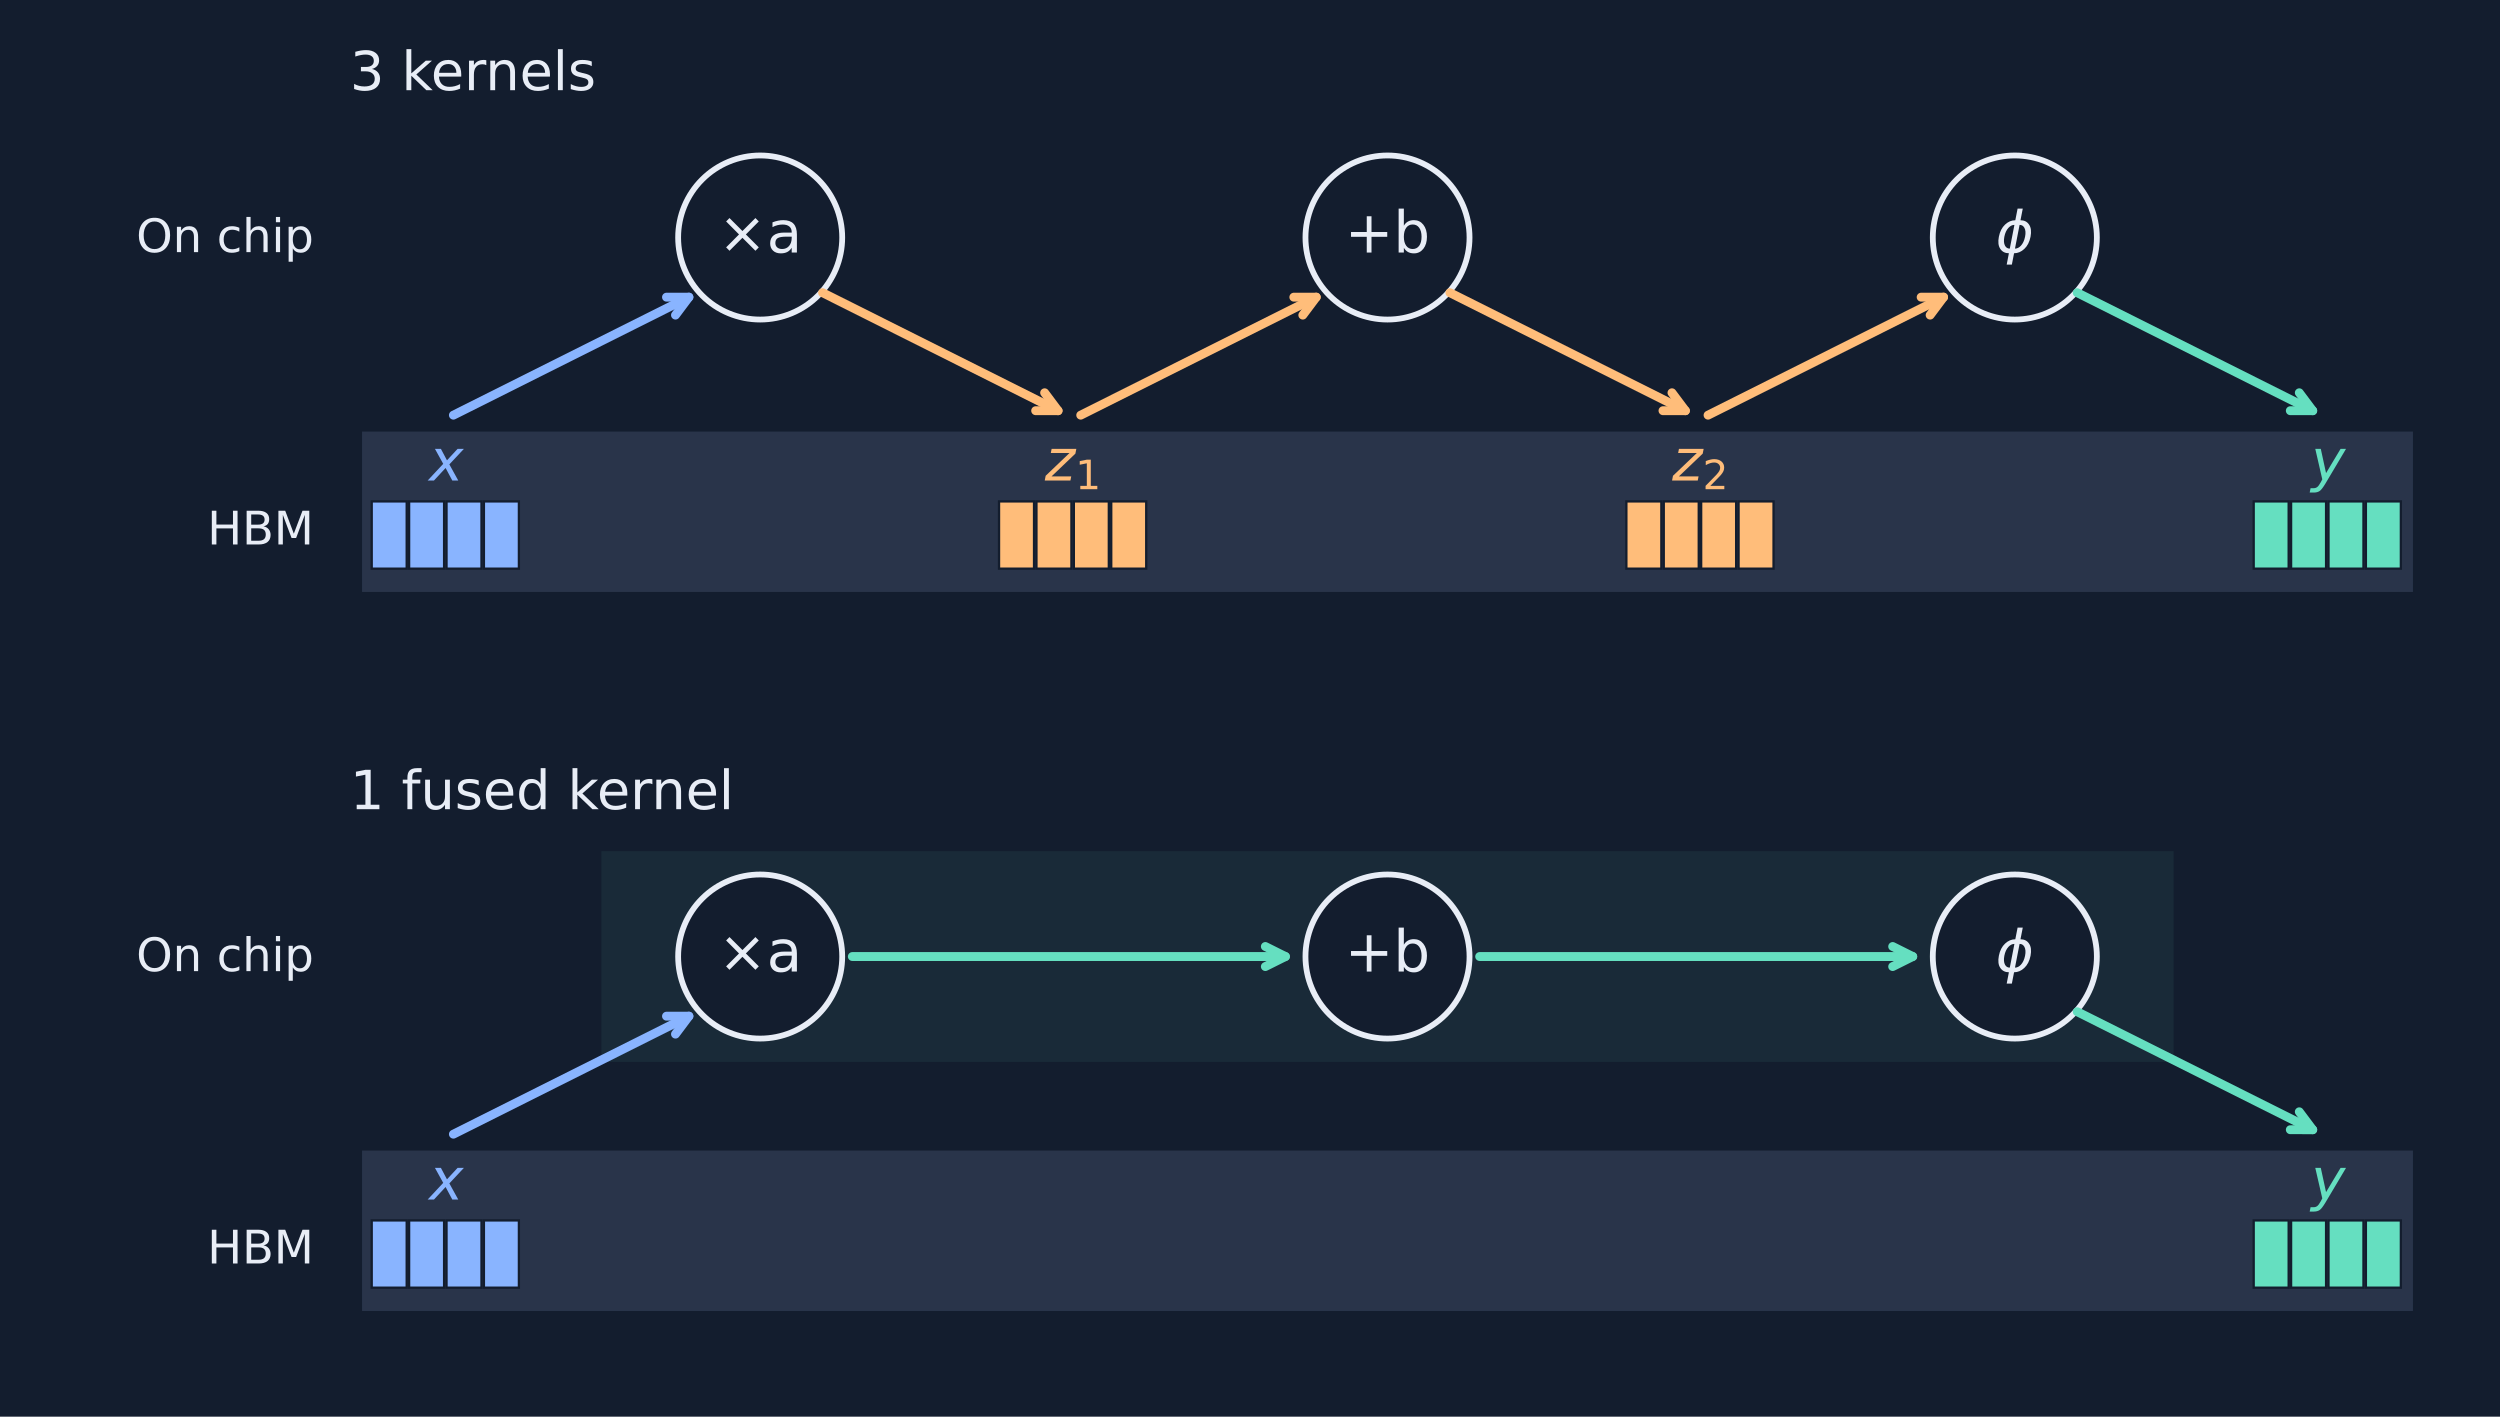
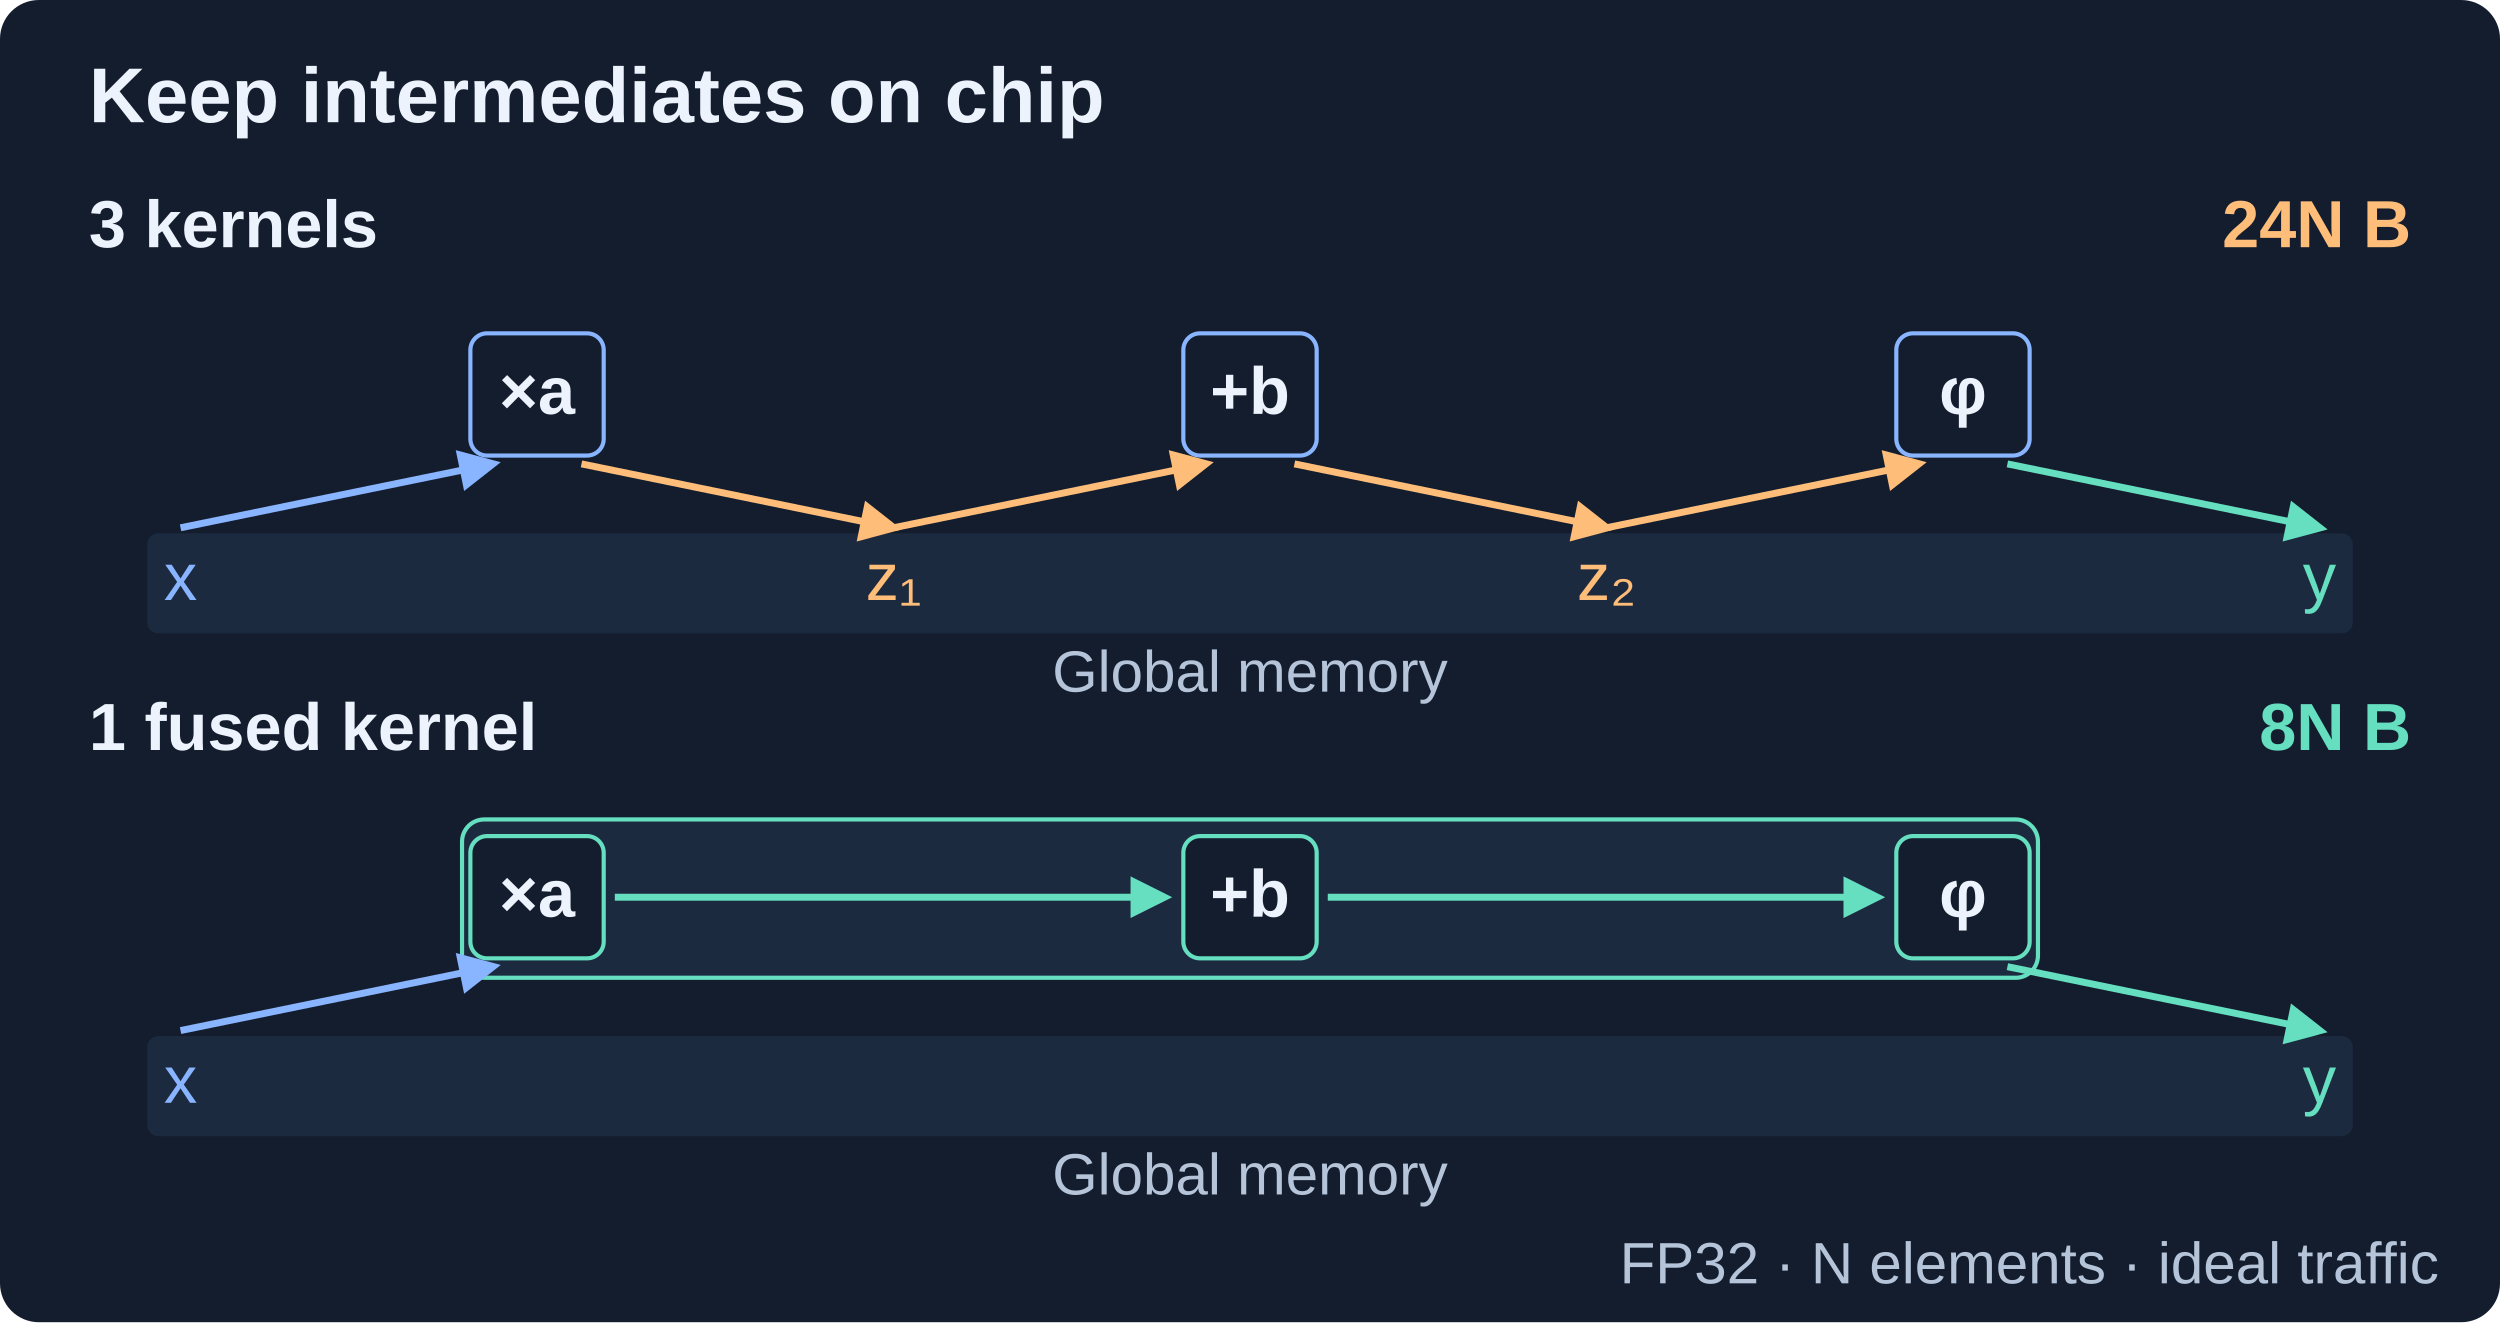
- <svg xmlns="http://www.w3.org/2000/svg" xmlns:xlink="http://www.w3.org/1999/xlink" width="648pt" height="367.2pt" viewBox="0 0 648 367.2" version="1.1">
+ <svg xmlns="http://www.w3.org/2000/svg" width="900" height="476" viewBox="0 0 900 476" role="img" aria-labelledby="title desc">
  <defs>
-     <style type="text/css">*{stroke-linejoin: round; stroke-linecap: butt}</style>
+     <marker id="arrow" viewBox="0 0 10 10" refX="8" refY="5" markerWidth="6" markerHeight="6" orient="auto-start-reverse">
+       <path d="M 0 0 L 10 5 L 0 10 Z" fill="context-stroke" />
+     </marker>
  </defs>
-   <g id="figure_1">
-     <g id="patch_1">
-       <path d="M 0 367.2 L 648 367.2 L 648 0 L 0 0 z " style="fill: #131d2e" />
-     </g>
-     <g id="axes_1">
-       <g id="patch_2">
-         <path d="M 93.847 153.434 L 625.433 153.434 L 625.433 111.858 L 93.847 111.858 z " clip-path="url(#p4d0ca97111)" style="fill: #344159; opacity: 0.65" />
-       </g>
-       <g id="patch_3">
-         <path d="M 96.349 147.399 L 105.417 147.399 L 105.417 129.964 L 96.349 129.964 z " clip-path="url(#p4d0ca97111)" style="fill: #89b4ff; stroke: #131d2e; stroke-width: 0.6; stroke-linejoin: miter" />
-       </g>
-       <g id="patch_4">
-         <path d="M 106.042 147.399 L 115.11 147.399 L 115.11 129.964 L 106.042 129.964 z " clip-path="url(#p4d0ca97111)" style="fill: #89b4ff; stroke: #131d2e; stroke-width: 0.6; stroke-linejoin: miter" />
-       </g>
-       <g id="patch_5">
-         <path d="M 115.736 147.399 L 124.804 147.399 L 124.804 129.964 L 115.736 129.964 z " clip-path="url(#p4d0ca97111)" style="fill: #89b4ff; stroke: #131d2e; stroke-width: 0.6; stroke-linejoin: miter" />
-       </g>
-       <g id="patch_6">
-         <path d="M 125.429 147.399 L 134.498 147.399 L 134.498 129.964 L 125.429 129.964 z " clip-path="url(#p4d0ca97111)" style="fill: #89b4ff; stroke: #131d2e; stroke-width: 0.6; stroke-linejoin: miter" />
-       </g>
-       <g id="patch_7">
-         <path d="M 258.951 147.399 L 268.02 147.399 L 268.02 129.964 L 258.951 129.964 z " clip-path="url(#p4d0ca97111)" style="fill: #ffbd7a; stroke: #131d2e; stroke-width: 0.6; stroke-linejoin: miter" />
-       </g>
-       <g id="patch_8">
-         <path d="M 268.645 147.399 L 277.713 147.399 L 277.713 129.964 L 268.645 129.964 z " clip-path="url(#p4d0ca97111)" style="fill: #ffbd7a; stroke: #131d2e; stroke-width: 0.6; stroke-linejoin: miter" />
-       </g>
-       <g id="patch_9">
-         <path d="M 278.339 147.399 L 287.407 147.399 L 287.407 129.964 L 278.339 129.964 z " clip-path="url(#p4d0ca97111)" style="fill: #ffbd7a; stroke: #131d2e; stroke-width: 0.6; stroke-linejoin: miter" />
-       </g>
-       <g id="patch_10">
-         <path d="M 288.032 147.399 L 297.1 147.399 L 297.1 129.964 L 288.032 129.964 z " clip-path="url(#p4d0ca97111)" style="fill: #ffbd7a; stroke: #131d2e; stroke-width: 0.6; stroke-linejoin: miter" />
-       </g>
-       <g id="patch_11">
-         <path d="M 421.554 147.399 L 430.622 147.399 L 430.622 129.964 L 421.554 129.964 z " clip-path="url(#p4d0ca97111)" style="fill: #ffbd7a; stroke: #131d2e; stroke-width: 0.6; stroke-linejoin: miter" />
-       </g>
-       <g id="patch_12">
-         <path d="M 431.248 147.399 L 440.316 147.399 L 440.316 129.964 L 431.248 129.964 z " clip-path="url(#p4d0ca97111)" style="fill: #ffbd7a; stroke: #131d2e; stroke-width: 0.6; stroke-linejoin: miter" />
-       </g>
-       <g id="patch_13">
-         <path d="M 440.941 147.399 L 450.01 147.399 L 450.01 129.964 L 440.941 129.964 z " clip-path="url(#p4d0ca97111)" style="fill: #ffbd7a; stroke: #131d2e; stroke-width: 0.6; stroke-linejoin: miter" />
-       </g>
-       <g id="patch_14">
-         <path d="M 450.635 147.399 L 459.703 147.399 L 459.703 129.964 L 450.635 129.964 z " clip-path="url(#p4d0ca97111)" style="fill: #ffbd7a; stroke: #131d2e; stroke-width: 0.6; stroke-linejoin: miter" />
-       </g>
-       <g id="patch_15">
-         <path d="M 584.157 147.399 L 593.225 147.399 L 593.225 129.964 L 584.157 129.964 z " clip-path="url(#p4d0ca97111)" style="fill: #65dfc0; stroke: #131d2e; stroke-width: 0.6; stroke-linejoin: miter" />
-       </g>
-       <g id="patch_16">
-         <path d="M 593.851 147.399 L 602.919 147.399 L 602.919 129.964 L 593.851 129.964 z " clip-path="url(#p4d0ca97111)" style="fill: #65dfc0; stroke: #131d2e; stroke-width: 0.6; stroke-linejoin: miter" />
-       </g>
-       <g id="patch_17">
-         <path d="M 603.544 147.399 L 612.612 147.399 L 612.612 129.964 L 603.544 129.964 z " clip-path="url(#p4d0ca97111)" style="fill: #65dfc0; stroke: #131d2e; stroke-width: 0.6; stroke-linejoin: miter" />
-       </g>
-       <g id="patch_18">
-         <path d="M 613.238 147.399 L 622.306 147.399 L 622.306 129.964 L 613.238 129.964 z " clip-path="url(#p4d0ca97111)" style="fill: #65dfc0; stroke: #131d2e; stroke-width: 0.6; stroke-linejoin: miter" />
-       </g>
-       <g id="patch_19">
-         <path d="M 197.037 82.828 C 202.676 82.828 208.085 80.587 212.073 76.6 C 216.06 72.612 218.301 67.203 218.301 61.564 C 218.301 55.925 216.06 50.516 212.073 46.529 C 208.085 42.541 202.676 40.301 197.037 40.301 C 191.398 40.301 185.989 42.541 182.002 46.529 C 178.014 50.516 175.774 55.925 175.774 61.564 C 175.774 67.203 178.014 72.612 182.002 76.6 C 185.989 80.587 191.398 82.828 197.037 82.828 z " clip-path="url(#p4d0ca97111)" style="fill: #131d2e; stroke: #e8edf6; stroke-width: 1.5; stroke-linejoin: miter" />
-       </g>
-       <g id="patch_20">
-         <path d="M 359.64 82.828 C 365.279 82.828 370.688 80.587 374.676 76.6 C 378.663 72.612 380.903 67.203 380.903 61.564 C 380.903 55.925 378.663 50.516 374.676 46.529 C 370.688 42.541 365.279 40.301 359.64 40.301 C 354.001 40.301 348.592 42.541 344.604 46.529 C 340.617 50.516 338.377 55.925 338.377 61.564 C 338.377 67.203 340.617 72.612 344.604 76.6 C 348.592 80.587 354.001 82.828 359.64 82.828 z " clip-path="url(#p4d0ca97111)" style="fill: #131d2e; stroke: #e8edf6; stroke-width: 1.5; stroke-linejoin: miter" />
-       </g>
-       <g id="patch_21">
-         <path d="M 522.243 82.828 C 527.882 82.828 533.291 80.587 537.278 76.6 C 541.266 72.612 543.506 67.203 543.506 61.564 C 543.506 55.925 541.266 50.516 537.278 46.529 C 533.291 42.541 527.882 40.301 522.243 40.301 C 516.604 40.301 511.195 42.541 507.207 46.529 C 503.22 50.516 500.979 55.925 500.979 61.564 C 500.979 67.203 503.22 72.612 507.207 76.6 C 511.195 80.587 516.604 82.828 522.243 82.828 z " clip-path="url(#p4d0ca97111)" style="fill: #131d2e; stroke: #e8edf6; stroke-width: 1.5; stroke-linejoin: miter" />
-       </g>
-       <g id="text_1">
-         <g style="fill: #e8edf6" transform="translate(53.72782 141.128) scale(0.12 -0.12)">
-           <defs>
-             <path id="DejaVuSans-2b" d="M 628 4666 L 1259 4666 L 1259 2753 L 3553 2753 L 3553 4666 L 4184 4666 L 4184 0 L 3553 0 L 3553 2222 L 1259 2222 L 1259 0 L 628 0 L 628 4666 z " transform="scale(0.015625)" />
-             <path id="DejaVuSans-25" d="M 1259 2228 L 1259 519 L 2272 519 Q 2781 519 3026 730 Q 3272 941 3272 1375 Q 3272 1813 3026 2020 Q 2781 2228 2272 2228 L 1259 2228 z M 1259 4147 L 1259 2741 L 2194 2741 Q 2656 2741 2882 2914 Q 3109 3088 3109 3444 Q 3109 3797 2882 3972 Q 2656 4147 2194 4147 L 1259 4147 z M 628 4666 L 2241 4666 Q 2963 4666 3353 4366 Q 3744 4066 3744 3513 Q 3744 3084 3544 2831 Q 3344 2578 2956 2516 Q 3422 2416 3680 2098 Q 3938 1781 3938 1306 Q 3938 681 3513 340 Q 3088 0 2303 0 L 628 0 L 628 4666 z " transform="scale(0.015625)" />
-             <path id="DejaVuSans-30" d="M 628 4666 L 1569 4666 L 2759 1491 L 3956 4666 L 4897 4666 L 4897 0 L 4281 0 L 4281 4097 L 3078 897 L 2444 897 L 1241 4097 L 1241 0 L 628 0 L 628 4666 z " transform="scale(0.015625)" />
-           </defs>
-           <use xlink:href="#DejaVuSans-2b" />
-           <use xlink:href="#DejaVuSans-25" transform="translate(75.20312 0)" />
-           <use xlink:href="#DejaVuSans-30" transform="translate(143.8125 0)" />
-         </g>
-       </g>
-       <g id="text_2">
-         <g style="fill: #e8edf6" transform="translate(35.31907 65.35233) scale(0.12 -0.12)">
-           <defs>
-             <path id="DejaVuSans-32" d="M 2522 4238 Q 1834 4238 1429 3725 Q 1025 3213 1025 2328 Q 1025 1447 1429 934 Q 1834 422 2522 422 Q 3209 422 3611 934 Q 4013 1447 4013 2328 Q 4013 3213 3611 3725 Q 3209 4238 2522 4238 z M 2522 4750 Q 3503 4750 4090 4092 Q 4678 3434 4678 2328 Q 4678 1225 4090 567 Q 3503 -91 2522 -91 Q 1538 -91 948 565 Q 359 1222 359 2328 Q 359 3434 948 4092 Q 1538 4750 2522 4750 z " transform="scale(0.015625)" />
-             <path id="DejaVuSans-51" d="M 3513 2113 L 3513 0 L 2938 0 L 2938 2094 Q 2938 2591 2744 2837 Q 2550 3084 2163 3084 Q 1697 3084 1428 2787 Q 1159 2491 1159 1978 L 1159 0 L 581 0 L 581 3500 L 1159 3500 L 1159 2956 Q 1366 3272 1645 3428 Q 1925 3584 2291 3584 Q 2894 3584 3203 3211 Q 3513 2838 3513 2113 z " transform="scale(0.015625)" />
-             <path id="DejaVuSans-3" transform="scale(0.015625)" />
-             <path id="DejaVuSans-46" d="M 3122 3366 L 3122 2828 Q 2878 2963 2633 3030 Q 2388 3097 2138 3097 Q 1578 3097 1268 2742 Q 959 2388 959 1747 Q 959 1106 1268 751 Q 1578 397 2138 397 Q 2388 397 2633 464 Q 2878 531 3122 666 L 3122 134 Q 2881 22 2623 -34 Q 2366 -91 2075 -91 Q 1284 -91 818 406 Q 353 903 353 1747 Q 353 2603 823 3093 Q 1294 3584 2113 3584 Q 2378 3584 2631 3529 Q 2884 3475 3122 3366 z " transform="scale(0.015625)" />
-             <path id="DejaVuSans-4b" d="M 3513 2113 L 3513 0 L 2938 0 L 2938 2094 Q 2938 2591 2744 2837 Q 2550 3084 2163 3084 Q 1697 3084 1428 2787 Q 1159 2491 1159 1978 L 1159 0 L 581 0 L 581 4863 L 1159 4863 L 1159 2956 Q 1366 3272 1645 3428 Q 1925 3584 2291 3584 Q 2894 3584 3203 3211 Q 3513 2838 3513 2113 z " transform="scale(0.015625)" />
-             <path id="DejaVuSans-4c" d="M 603 3500 L 1178 3500 L 1178 0 L 603 0 L 603 3500 z M 603 4863 L 1178 4863 L 1178 4134 L 603 4134 L 603 4863 z " transform="scale(0.015625)" />
-             <path id="DejaVuSans-53" d="M 1159 525 L 1159 -1331 L 581 -1331 L 581 3500 L 1159 3500 L 1159 2969 Q 1341 3281 1617 3432 Q 1894 3584 2278 3584 Q 2916 3584 3314 3078 Q 3713 2572 3713 1747 Q 3713 922 3314 415 Q 2916 -91 2278 -91 Q 1894 -91 1617 61 Q 1341 213 1159 525 z M 3116 1747 Q 3116 2381 2855 2742 Q 2594 3103 2138 3103 Q 1681 3103 1420 2742 Q 1159 2381 1159 1747 Q 1159 1113 1420 752 Q 1681 391 2138 391 Q 2594 391 2855 752 Q 3116 1113 3116 1747 z " transform="scale(0.015625)" />
-           </defs>
-           <use xlink:href="#DejaVuSans-32" />
-           <use xlink:href="#DejaVuSans-51" transform="translate(78.71875 0)" />
-           <use xlink:href="#DejaVuSans-3" transform="translate(142.0938 0)" />
-           <use xlink:href="#DejaVuSans-46" transform="translate(173.875 0)" />
-           <use xlink:href="#DejaVuSans-4b" transform="translate(228.8594 0)" />
-           <use xlink:href="#DejaVuSans-4c" transform="translate(292.2344 0)" />
-           <use xlink:href="#DejaVuSans-53" transform="translate(320.0156 0)" />
-         </g>
-       </g>
-       <g id="text_3">
-         <g style="fill: #89b4ff" transform="translate(111.2358 124.5991) scale(0.15 -0.15)">
-           <defs>
-             <path id="DejaVuSans-Oblique-5b" d="M 3841 3500 L 2234 1784 L 3219 0 L 2559 0 L 1819 1388 L 531 0 L -166 0 L 1556 1844 L 641 3500 L 1300 3500 L 1972 2234 L 3144 3500 L 3841 3500 z " transform="scale(0.015625)" />
-           </defs>
-           <use xlink:href="#DejaVuSans-Oblique-5b" transform="translate(0 0.3125)" />
-         </g>
-       </g>
-       <g id="text_4">
-         <g style="fill: #ffbd7a" transform="translate(270.8386 124.5991) scale(0.15 -0.15)">
-           <defs>
-             <path id="DejaVuSans-Oblique-5d" d="M 744 3500 L 3475 3500 L 3372 2975 L 738 459 L 2913 459 L 2822 0 L -19 0 L 84 525 L 2719 3041 L 653 3041 L 744 3500 z " transform="scale(0.015625)" />
-             <path id="DejaVuSans-14" d="M 794 531 L 1825 531 L 1825 4091 L 703 3866 L 703 4441 L 1819 4666 L 2450 4666 L 2450 531 L 3481 531 L 3481 0 L 794 0 L 794 531 z " transform="scale(0.015625)" />
-           </defs>
-           <use xlink:href="#DejaVuSans-Oblique-5d" transform="translate(0 0.3125)" />
-           <use xlink:href="#DejaVuSans-14" transform="translate(52.49023 -14.68745) scale(0.7)" />
-         </g>
-       </g>
-       <g id="text_5">
-         <g style="fill: #ffbd7a" transform="translate(433.4414 124.5991) scale(0.15 -0.15)">
-           <defs>
-             <path id="DejaVuSans-15" d="M 1228 531 L 3431 531 L 3431 0 L 469 0 L 469 531 Q 828 903 1448 1529 Q 2069 2156 2228 2338 Q 2531 2678 2651 2914 Q 2772 3150 2772 3378 Q 2772 3750 2511 3984 Q 2250 4219 1831 4219 Q 1534 4219 1204 4116 Q 875 4013 500 3803 L 500 4441 Q 881 4594 1212 4672 Q 1544 4750 1819 4750 Q 2544 4750 2975 4387 Q 3406 4025 3406 3419 Q 3406 3131 3298 2873 Q 3191 2616 2906 2266 Q 2828 2175 2409 1742 Q 1991 1309 1228 531 z " transform="scale(0.015625)" />
-           </defs>
-           <use xlink:href="#DejaVuSans-Oblique-5d" transform="translate(0 0.3125)" />
-           <use xlink:href="#DejaVuSans-15" transform="translate(52.49023 -14.68745) scale(0.7)" />
-         </g>
-       </g>
-       <g id="text_6">
-         <g style="fill: #65dfc0" transform="translate(599.0442 124.5991) scale(0.15 -0.15)">
-           <defs>
-             <path id="DejaVuSans-Oblique-5c" d="M 1588 -325 Q 1188 -997 936 -1164 Q 684 -1331 294 -1331 L -159 -1331 L -63 -850 L 269 -850 Q 509 -850 678 -719 Q 847 -588 1056 -206 L 1234 128 L 459 3500 L 1069 3500 L 1650 819 L 3256 3500 L 3859 3500 L 1588 -325 z " transform="scale(0.015625)" />
-           </defs>
-           <use xlink:href="#DejaVuSans-Oblique-5c" transform="translate(0 0.3125)" />
-         </g>
-       </g>
-       <g id="text_7">
-         <g style="fill: #e8edf6" transform="translate(186.1564 65.46058) scale(0.15 -0.15)">
-           <defs>
-             <path id="DejaVuSans-99" d="M 4488 3438 L 3059 2003 L 4488 575 L 4116 197 L 2681 1631 L 1247 197 L 878 575 L 2303 2003 L 878 3438 L 1247 3816 L 2681 2381 L 4116 3816 L 4488 3438 z " transform="scale(0.015625)" />
-             <path id="DejaVuSans-44" d="M 2194 1759 Q 1497 1759 1228 1600 Q 959 1441 959 1056 Q 959 750 1161 570 Q 1363 391 1709 391 Q 2188 391 2477 730 Q 2766 1069 2766 1631 L 2766 1759 L 2194 1759 z M 3341 1997 L 3341 0 L 2766 0 L 2766 531 Q 2569 213 2275 61 Q 1981 -91 1556 -91 Q 1019 -91 701 211 Q 384 513 384 1019 Q 384 1609 779 1909 Q 1175 2209 1959 2209 L 2766 2209 L 2766 2266 Q 2766 2663 2505 2880 Q 2244 3097 1772 3097 Q 1472 3097 1187 3025 Q 903 2953 641 2809 L 641 3341 Q 956 3463 1253 3523 Q 1550 3584 1831 3584 Q 2591 3584 2966 3190 Q 3341 2797 3341 1997 z " transform="scale(0.015625)" />
-           </defs>
-           <use xlink:href="#DejaVuSans-99" />
-           <use xlink:href="#DejaVuSans-44" transform="translate(83.79688 0)" />
-         </g>
-       </g>
-       <g id="patch_22">
-         <path d="M 117.521 107.611 Q 149.194 91.74 178.569 77.022 " style="fill: none; stroke: #89b4ff; stroke-width: 2.3; stroke-linecap: round" />
-         <path d="M 172.755 77.027 L 178.569 77.022 L 175.085 81.676 " style="fill: none; stroke: #89b4ff; stroke-width: 2.3; stroke-linecap: round" />
-       </g>
-       <g id="patch_23">
-         <path d="M 213.206 75.87 Q 244.88 91.74 274.255 106.459 " style="fill: none; stroke: #ffbd7a; stroke-width: 2.3; stroke-linecap: round" />
-         <path d="M 270.77 101.805 L 274.255 106.459 L 268.441 106.454 " style="fill: none; stroke: #ffbd7a; stroke-width: 2.3; stroke-linecap: round" />
-       </g>
-       <g id="text_8">
-         <g style="fill: #e8edf6" transform="translate(348.5939 65.46116) scale(0.15 -0.15)">
-           <defs>
-             <path id="DejaVuSans-e" d="M 2944 4013 L 2944 2272 L 4684 2272 L 4684 1741 L 2944 1741 L 2944 0 L 2419 0 L 2419 1741 L 678 1741 L 678 2272 L 2419 2272 L 2419 4013 L 2944 4013 z " transform="scale(0.015625)" />
-             <path id="DejaVuSans-45" d="M 3116 1747 Q 3116 2381 2855 2742 Q 2594 3103 2138 3103 Q 1681 3103 1420 2742 Q 1159 2381 1159 1747 Q 1159 1113 1420 752 Q 1681 391 2138 391 Q 2594 391 2855 752 Q 3116 1113 3116 1747 z M 1159 2969 Q 1341 3281 1617 3432 Q 1894 3584 2278 3584 Q 2916 3584 3314 3078 Q 3713 2572 3713 1747 Q 3713 922 3314 415 Q 2916 -91 2278 -91 Q 1894 -91 1617 61 Q 1341 213 1159 525 L 1159 0 L 581 0 L 581 4863 L 1159 4863 L 1159 2969 z " transform="scale(0.015625)" />
-           </defs>
-           <use xlink:href="#DejaVuSans-e" />
-           <use xlink:href="#DejaVuSans-45" transform="translate(83.79688 0)" />
-         </g>
-       </g>
-       <g id="patch_24">
-         <path d="M 280.123 107.611 Q 311.797 91.74 341.172 77.022 " style="fill: none; stroke: #ffbd7a; stroke-width: 2.3; stroke-linecap: round" />
-         <path d="M 335.358 77.027 L 341.172 77.022 L 337.688 81.676 " style="fill: none; stroke: #ffbd7a; stroke-width: 2.3; stroke-linecap: round" />
-       </g>
-       <g id="patch_25">
-         <path d="M 375.809 75.87 Q 407.483 91.74 436.857 106.459 " style="fill: none; stroke: #ffbd7a; stroke-width: 2.3; stroke-linecap: round" />
-         <path d="M 433.373 101.805 L 436.857 106.459 L 431.044 106.454 " style="fill: none; stroke: #ffbd7a; stroke-width: 2.3; stroke-linecap: round" />
-       </g>
-       <g id="text_9">
-         <g style="fill: #e8edf6" transform="translate(517.2928 65.46233) scale(0.15 -0.15)">
-           <defs>
-             <path id="DejaVuSans-Oblique-369" d="M 2991 4863 L 2738 3572 Q 3363 3572 3684 3094 Q 4016 2606 3850 1747 Q 3681 888 3159 400 Q 2653 -78 2028 -78 L 1784 -1331 L 1213 -1331 L 1456 -78 Q 834 -78 509 400 Q 178 888 347 1747 Q 513 2606 1034 3094 Q 1544 3572 2166 3572 L 2419 4863 L 2991 4863 z M 2128 434 Q 2481 434 2784 756 Q 3116 1116 3244 1747 Q 3369 2372 3169 2738 Q 2991 3059 2638 3059 L 2128 434 z M 1556 434 L 2066 3059 Q 1716 3059 1413 2738 Q 1072 2372 953 1747 Q 834 1116 1028 756 Q 1203 434 1556 434 z " transform="scale(0.015625)" />
-           </defs>
-           <use xlink:href="#DejaVuSans-Oblique-369" transform="translate(0 0.015625)" />
-         </g>
-       </g>
-       <g id="patch_26">
-         <path d="M 442.726 107.611 Q 474.4 91.74 503.775 77.022 " style="fill: none; stroke: #ffbd7a; stroke-width: 2.3; stroke-linecap: round" />
-         <path d="M 497.961 77.027 L 503.775 77.022 L 500.29 81.676 " style="fill: none; stroke: #ffbd7a; stroke-width: 2.3; stroke-linecap: round" />
-       </g>
-       <g id="patch_27">
-         <path d="M 538.412 75.87 Q 570.085 91.74 599.46 106.459 " style="fill: none; stroke: #65dfc0; stroke-width: 2.3; stroke-linecap: round" />
-         <path d="M 595.976 101.805 L 599.46 106.459 L 593.646 106.454 " style="fill: none; stroke: #65dfc0; stroke-width: 2.3; stroke-linecap: round" />
-       </g>
-       <g id="text_10">
-         <g style="fill: #e8edf6" transform="translate(90.72 23.376) scale(0.14 -0.14)">
-           <defs>
-             <path id="DejaVuSans-16" d="M 2597 2516 Q 3050 2419 3304 2112 Q 3559 1806 3559 1356 Q 3559 666 3084 287 Q 2609 -91 1734 -91 Q 1441 -91 1130 -33 Q 819 25 488 141 L 488 750 Q 750 597 1062 519 Q 1375 441 1716 441 Q 2309 441 2620 675 Q 2931 909 2931 1356 Q 2931 1769 2642 2001 Q 2353 2234 1838 2234 L 1294 2234 L 1294 2753 L 1863 2753 Q 2328 2753 2575 2939 Q 2822 3125 2822 3475 Q 2822 3834 2567 4026 Q 2313 4219 1838 4219 Q 1578 4219 1281 4162 Q 984 4106 628 3988 L 628 4550 Q 988 4650 1302 4700 Q 1616 4750 1894 4750 Q 2613 4750 3031 4423 Q 3450 4097 3450 3541 Q 3450 3153 3228 2886 Q 3006 2619 2597 2516 z " transform="scale(0.015625)" />
-             <path id="DejaVuSans-4e" d="M 581 4863 L 1159 4863 L 1159 1991 L 2875 3500 L 3609 3500 L 1753 1863 L 3688 0 L 2938 0 L 1159 1709 L 1159 0 L 581 0 L 581 4863 z " transform="scale(0.015625)" />
-             <path id="DejaVuSans-48" d="M 3597 1894 L 3597 1613 L 953 1613 Q 991 1019 1311 708 Q 1631 397 2203 397 Q 2534 397 2845 478 Q 3156 559 3463 722 L 3463 178 Q 3153 47 2828 -22 Q 2503 -91 2169 -91 Q 1331 -91 842 396 Q 353 884 353 1716 Q 353 2575 817 3079 Q 1281 3584 2069 3584 Q 2775 3584 3186 3129 Q 3597 2675 3597 1894 z M 3022 2063 Q 3016 2534 2758 2815 Q 2500 3097 2075 3097 Q 1594 3097 1305 2825 Q 1016 2553 972 2059 L 3022 2063 z " transform="scale(0.015625)" />
-             <path id="DejaVuSans-55" d="M 2631 2963 Q 2534 3019 2420 3045 Q 2306 3072 2169 3072 Q 1681 3072 1420 2755 Q 1159 2438 1159 1844 L 1159 0 L 581 0 L 581 3500 L 1159 3500 L 1159 2956 Q 1341 3275 1631 3429 Q 1922 3584 2338 3584 Q 2397 3584 2469 3576 Q 2541 3569 2628 3553 L 2631 2963 z " transform="scale(0.015625)" />
-             <path id="DejaVuSans-4f" d="M 603 4863 L 1178 4863 L 1178 0 L 603 0 L 603 4863 z " transform="scale(0.015625)" />
-             <path id="DejaVuSans-56" d="M 2834 3397 L 2834 2853 Q 2591 2978 2328 3040 Q 2066 3103 1784 3103 Q 1356 3103 1142 2972 Q 928 2841 928 2578 Q 928 2378 1081 2264 Q 1234 2150 1697 2047 L 1894 2003 Q 2506 1872 2764 1633 Q 3022 1394 3022 966 Q 3022 478 2636 193 Q 2250 -91 1575 -91 Q 1294 -91 989 -36 Q 684 19 347 128 L 347 722 Q 666 556 975 473 Q 1284 391 1588 391 Q 1994 391 2212 530 Q 2431 669 2431 922 Q 2431 1156 2273 1281 Q 2116 1406 1581 1522 L 1381 1569 Q 847 1681 609 1914 Q 372 2147 372 2553 Q 372 3047 722 3315 Q 1072 3584 1716 3584 Q 2034 3584 2315 3537 Q 2597 3491 2834 3397 z " transform="scale(0.015625)" />
-           </defs>
-           <use xlink:href="#DejaVuSans-16" />
-           <use xlink:href="#DejaVuSans-3" transform="translate(63.625 0)" />
-           <use xlink:href="#DejaVuSans-4e" transform="translate(95.40625 0)" />
-           <use xlink:href="#DejaVuSans-48" transform="translate(149.75 0)" />
-           <use xlink:href="#DejaVuSans-55" transform="translate(211.2812 0)" />
-           <use xlink:href="#DejaVuSans-51" transform="translate(250.6406 0)" />
-           <use xlink:href="#DejaVuSans-48" transform="translate(314.0156 0)" />
-           <use xlink:href="#DejaVuSans-4f" transform="translate(375.5469 0)" />
-           <use xlink:href="#DejaVuSans-56" transform="translate(403.3281 0)" />
-         </g>
-       </g>
-     </g>
-     <g id="axes_2">
-       <g id="patch_28">
-         <path d="M 93.847 339.803 L 625.433 339.803 L 625.433 298.227 L 93.847 298.227 z " clip-path="url(#p9f2ee96310)" style="fill: #344159; opacity: 0.65" />
-       </g>
-       <g id="patch_29">
-         <path d="M 96.349 333.768 L 105.417 333.768 L 105.417 316.333 L 96.349 316.333 z " clip-path="url(#p9f2ee96310)" style="fill: #89b4ff; stroke: #131d2e; stroke-width: 0.6; stroke-linejoin: miter" />
-       </g>
-       <g id="patch_30">
-         <path d="M 106.042 333.768 L 115.11 333.768 L 115.11 316.333 L 106.042 316.333 z " clip-path="url(#p9f2ee96310)" style="fill: #89b4ff; stroke: #131d2e; stroke-width: 0.6; stroke-linejoin: miter" />
-       </g>
-       <g id="patch_31">
-         <path d="M 115.736 333.768 L 124.804 333.768 L 124.804 316.333 L 115.736 316.333 z " clip-path="url(#p9f2ee96310)" style="fill: #89b4ff; stroke: #131d2e; stroke-width: 0.6; stroke-linejoin: miter" />
-       </g>
-       <g id="patch_32">
-         <path d="M 125.429 333.768 L 134.498 333.768 L 134.498 316.333 L 125.429 316.333 z " clip-path="url(#p9f2ee96310)" style="fill: #89b4ff; stroke: #131d2e; stroke-width: 0.6; stroke-linejoin: miter" />
-       </g>
-       <g id="patch_33">
-         <path d="M 584.157 333.768 L 593.225 333.768 L 593.225 316.333 L 584.157 316.333 z " clip-path="url(#p9f2ee96310)" style="fill: #65dfc0; stroke: #131d2e; stroke-width: 0.6; stroke-linejoin: miter" />
-       </g>
-       <g id="patch_34">
-         <path d="M 593.851 333.768 L 602.919 333.768 L 602.919 316.333 L 593.851 316.333 z " clip-path="url(#p9f2ee96310)" style="fill: #65dfc0; stroke: #131d2e; stroke-width: 0.6; stroke-linejoin: miter" />
-       </g>
-       <g id="patch_35">
-         <path d="M 603.544 333.768 L 612.612 333.768 L 612.612 316.333 L 603.544 316.333 z " clip-path="url(#p9f2ee96310)" style="fill: #65dfc0; stroke: #131d2e; stroke-width: 0.6; stroke-linejoin: miter" />
-       </g>
-       <g id="patch_36">
-         <path d="M 613.238 333.768 L 622.306 333.768 L 622.306 316.333 L 613.238 316.333 z " clip-path="url(#p9f2ee96310)" style="fill: #65dfc0; stroke: #131d2e; stroke-width: 0.6; stroke-linejoin: miter" />
-       </g>
-       <g id="patch_37">
-         <path d="M 156.387 274.757 L 562.893 274.757 L 562.893 221.11 L 156.387 221.11 z " clip-path="url(#p9f2ee96310)" style="fill: #65dfc0; opacity: 0.07; stroke: #65dfc0; stroke-linejoin: miter" />
-       </g>
-       <g id="patch_38">
-         <path d="M 197.037 269.197 C 202.676 269.197 208.085 266.956 212.073 262.969 C 216.06 258.981 218.301 253.572 218.301 247.933 C 218.301 242.294 216.06 236.885 212.073 232.898 C 208.085 228.91 202.676 226.67 197.037 226.67 C 191.398 226.67 185.989 228.91 182.002 232.898 C 178.014 236.885 175.774 242.294 175.774 247.933 C 175.774 253.572 178.014 258.981 182.002 262.969 C 185.989 266.956 191.398 269.197 197.037 269.197 z " clip-path="url(#p9f2ee96310)" style="fill: #131d2e; stroke: #e8edf6; stroke-width: 1.5; stroke-linejoin: miter" />
-       </g>
-       <g id="patch_39">
-         <path d="M 359.64 269.197 C 365.279 269.197 370.688 266.956 374.676 262.969 C 378.663 258.981 380.903 253.572 380.903 247.933 C 380.903 242.294 378.663 236.885 374.676 232.898 C 370.688 228.91 365.279 226.67 359.64 226.67 C 354.001 226.67 348.592 228.91 344.604 232.898 C 340.617 236.885 338.377 242.294 338.377 247.933 C 338.377 253.572 340.617 258.981 344.604 262.969 C 348.592 266.956 354.001 269.197 359.64 269.197 z " clip-path="url(#p9f2ee96310)" style="fill: #131d2e; stroke: #e8edf6; stroke-width: 1.5; stroke-linejoin: miter" />
-       </g>
-       <g id="patch_40">
-         <path d="M 522.243 269.197 C 527.882 269.197 533.291 266.956 537.278 262.969 C 541.266 258.981 543.506 253.572 543.506 247.933 C 543.506 242.294 541.266 236.885 537.278 232.898 C 533.291 228.91 527.882 226.67 522.243 226.67 C 516.604 226.67 511.195 228.91 507.207 232.898 C 503.22 236.885 500.979 242.294 500.979 247.933 C 500.979 253.572 503.22 258.981 507.207 262.969 C 511.195 266.956 516.604 269.197 522.243 269.197 z " clip-path="url(#p9f2ee96310)" style="fill: #131d2e; stroke: #e8edf6; stroke-width: 1.5; stroke-linejoin: miter" />
-       </g>
-       <g id="text_11">
-         <g style="fill: #e8edf6" transform="translate(53.72782 327.497) scale(0.12 -0.12)">
-           <use xlink:href="#DejaVuSans-2b" />
-           <use xlink:href="#DejaVuSans-25" transform="translate(75.20312 0)" />
-           <use xlink:href="#DejaVuSans-30" transform="translate(143.8125 0)" />
-         </g>
-       </g>
-       <g id="text_12">
-         <g style="fill: #e8edf6" transform="translate(35.31907 251.7214) scale(0.12 -0.12)">
-           <use xlink:href="#DejaVuSans-32" />
-           <use xlink:href="#DejaVuSans-51" transform="translate(78.71875 0)" />
-           <use xlink:href="#DejaVuSans-3" transform="translate(142.0938 0)" />
-           <use xlink:href="#DejaVuSans-46" transform="translate(173.875 0)" />
-           <use xlink:href="#DejaVuSans-4b" transform="translate(228.8594 0)" />
-           <use xlink:href="#DejaVuSans-4c" transform="translate(292.2344 0)" />
-           <use xlink:href="#DejaVuSans-53" transform="translate(320.0156 0)" />
-         </g>
-       </g>
-       <g id="text_13">
-         <g style="fill: #89b4ff" transform="translate(111.2358 310.9682) scale(0.15 -0.15)">
-           <use xlink:href="#DejaVuSans-Oblique-5b" transform="translate(0 0.3125)" />
-         </g>
-       </g>
-       <g id="text_14">
-         <g style="fill: #65dfc0" transform="translate(599.0442 310.9682) scale(0.15 -0.15)">
-           <use xlink:href="#DejaVuSans-Oblique-5c" transform="translate(0 0.3125)" />
-         </g>
-       </g>
-       <g id="text_15">
-         <g style="fill: #e8edf6" transform="translate(186.1564 251.8296) scale(0.15 -0.15)">
-           <use xlink:href="#DejaVuSans-99" />
-           <use xlink:href="#DejaVuSans-44" transform="translate(83.79688 0)" />
-         </g>
-       </g>
-       <g id="patch_41">
-         <path d="M 220.924 247.933 Q 278.338 247.933 333.18 247.933 " style="fill: none; stroke: #65dfc0; stroke-width: 2.3; stroke-linecap: round" />
-         <path d="M 327.98 245.333 L 333.18 247.933 L 327.98 250.533 " style="fill: none; stroke: #65dfc0; stroke-width: 2.3; stroke-linecap: round" />
-       </g>
-       <g id="text_16">
-         <g style="fill: #e8edf6" transform="translate(348.5939 251.8302) scale(0.15 -0.15)">
-           <use xlink:href="#DejaVuSans-e" />
-           <use xlink:href="#DejaVuSans-45" transform="translate(83.79688 0)" />
-         </g>
-       </g>
-       <g id="patch_42">
-         <path d="M 383.527 247.933 Q 440.94 247.933 495.782 247.933 " style="fill: none; stroke: #65dfc0; stroke-width: 2.3; stroke-linecap: round" />
-         <path d="M 490.582 245.333 L 495.782 247.933 L 490.582 250.533 " style="fill: none; stroke: #65dfc0; stroke-width: 2.3; stroke-linecap: round" />
-       </g>
-       <g id="text_17">
-         <g style="fill: #e8edf6" transform="translate(517.2928 251.8314) scale(0.15 -0.15)">
-           <use xlink:href="#DejaVuSans-Oblique-369" transform="translate(0 0.015625)" />
-         </g>
-       </g>
-       <g id="patch_43">
-         <path d="M 117.521 293.98 Q 149.194 278.11 178.569 263.391 " style="fill: none; stroke: #89b4ff; stroke-width: 2.3; stroke-linecap: round" />
-         <path d="M 172.755 263.396 L 178.569 263.391 L 175.085 268.045 " style="fill: none; stroke: #89b4ff; stroke-width: 2.3; stroke-linecap: round" />
-       </g>
-       <g id="patch_44">
-         <path d="M 538.412 262.239 Q 570.085 278.109 599.46 292.828 " style="fill: none; stroke: #65dfc0; stroke-width: 2.3; stroke-linecap: round" />
-         <path d="M 595.976 288.174 L 599.46 292.828 L 593.646 292.823 " style="fill: none; stroke: #65dfc0; stroke-width: 2.3; stroke-linecap: round" />
-       </g>
-       <g id="text_18">
-         <g style="fill: #e8edf6" transform="translate(90.72 209.745) scale(0.14 -0.14)">
-           <defs>
-             <path id="DejaVuSans-49" d="M 2375 4863 L 2375 4384 L 1825 4384 Q 1516 4384 1395 4259 Q 1275 4134 1275 3809 L 1275 3500 L 2222 3500 L 2222 3053 L 1275 3053 L 1275 0 L 697 0 L 697 3053 L 147 3053 L 147 3500 L 697 3500 L 697 3744 Q 697 4328 969 4595 Q 1241 4863 1831 4863 L 2375 4863 z " transform="scale(0.015625)" />
-             <path id="DejaVuSans-58" d="M 544 1381 L 544 3500 L 1119 3500 L 1119 1403 Q 1119 906 1312 657 Q 1506 409 1894 409 Q 2359 409 2629 706 Q 2900 1003 2900 1516 L 2900 3500 L 3475 3500 L 3475 0 L 2900 0 L 2900 538 Q 2691 219 2414 64 Q 2138 -91 1772 -91 Q 1169 -91 856 284 Q 544 659 544 1381 z M 1991 3584 L 1991 3584 z " transform="scale(0.015625)" />
-             <path id="DejaVuSans-47" d="M 2906 2969 L 2906 4863 L 3481 4863 L 3481 0 L 2906 0 L 2906 525 Q 2725 213 2448 61 Q 2172 -91 1784 -91 Q 1150 -91 751 415 Q 353 922 353 1747 Q 353 2572 751 3078 Q 1150 3584 1784 3584 Q 2172 3584 2448 3432 Q 2725 3281 2906 2969 z M 947 1747 Q 947 1113 1208 752 Q 1469 391 1925 391 Q 2381 391 2643 752 Q 2906 1113 2906 1747 Q 2906 2381 2643 2742 Q 2381 3103 1925 3103 Q 1469 3103 1208 2742 Q 947 2381 947 1747 z " transform="scale(0.015625)" />
-           </defs>
-           <use xlink:href="#DejaVuSans-14" />
-           <use xlink:href="#DejaVuSans-3" transform="translate(63.625 0)" />
-           <use xlink:href="#DejaVuSans-49" transform="translate(95.40625 0)" />
-           <use xlink:href="#DejaVuSans-58" transform="translate(130.6094 0)" />
-           <use xlink:href="#DejaVuSans-56" transform="translate(193.9844 0)" />
-           <use xlink:href="#DejaVuSans-48" transform="translate(246.0781 0)" />
-           <use xlink:href="#DejaVuSans-47" transform="translate(307.6094 0)" />
-           <use xlink:href="#DejaVuSans-3" transform="translate(371.0938 0)" />
-           <use xlink:href="#DejaVuSans-4e" transform="translate(402.875 0)" />
-           <use xlink:href="#DejaVuSans-48" transform="translate(457.2188 0)" />
-           <use xlink:href="#DejaVuSans-55" transform="translate(518.75 0)" />
-           <use xlink:href="#DejaVuSans-51" transform="translate(558.1094 0)" />
-           <use xlink:href="#DejaVuSans-48" transform="translate(621.4844 0)" />
-           <use xlink:href="#DejaVuSans-4f" transform="translate(683.0156 0)" />
-         </g>
-       </g>
-     </g>
+   <g font-family="Arial, Helvetica, sans-serif">
+     <rect x="0" y="0" width="900" height="476" rx="14" fill="#131d2e" stroke="none" stroke-width="1.5" />
+     <text x="32" y="44" fill="#edf3fc" font-size="28" text-anchor="start" font-weight="600">Keep intermediates on chip</text>
+     <text x="32" y="89" fill="#edf3fc" font-size="24" text-anchor="start" font-weight="600">3 kernels</text>
+     <text x="868" y="89" fill="#ffbd7a" font-size="24" text-anchor="end" font-weight="600">24N B</text>
+     <rect x="53" y="192" width="794" height="36" rx="4" fill="#1c2a40" stroke="none" stroke-width="1.5" />
+     <rect x="169.333" y="120" width="48" height="44" rx="6" fill="#131d2e" stroke="#89b4ff" stroke-width="1.5" />
+     <text x="193.333" y="149" fill="#edf3fc" font-size="24" text-anchor="middle" font-weight="600">×a</text>
+     <line x1="65" y1="190" x2="177.333" y2="167" stroke="#89b4ff" stroke-width="2.5" marker-end="url(#arrow)" />
+     <line x1="209.333" y1="167" x2="321.667" y2="190" stroke="#ffbd7a" stroke-width="2.5" marker-end="url(#arrow)" />
+     <rect x="426" y="120" width="48" height="44" rx="6" fill="#131d2e" stroke="#89b4ff" stroke-width="1.5" />
+     <text x="450" y="149" fill="#edf3fc" font-size="24" text-anchor="middle" font-weight="600">+b</text>
+     <line x1="321.667" y1="190" x2="434" y2="167" stroke="#ffbd7a" stroke-width="2.5" marker-end="url(#arrow)" />
+     <line x1="466" y1="167" x2="578.333" y2="190" stroke="#ffbd7a" stroke-width="2.5" marker-end="url(#arrow)" />
+     <rect x="682.667" y="120" width="48" height="44" rx="6" fill="#131d2e" stroke="#89b4ff" stroke-width="1.5" />
+     <text x="706.667" y="149" fill="#edf3fc" font-size="24" text-anchor="middle" font-weight="600">φ</text>
+     <line x1="578.333" y1="190" x2="690.667" y2="167" stroke="#ffbd7a" stroke-width="2.5" marker-end="url(#arrow)" />
+     <line x1="722.667" y1="167" x2="835" y2="190" stroke="#65dfc0" stroke-width="2.5" marker-end="url(#arrow)" />
+     <text x="65" y="216" fill="#89b4ff" font-size="24" text-anchor="middle" font-weight="400">x</text>
+     <text x="321.667" y="216" fill="#ffbd7a" font-size="24" text-anchor="middle" font-weight="400">z₁</text>
+     <text x="578.333" y="216" fill="#ffbd7a" font-size="24" text-anchor="middle" font-weight="400">z₂</text>
+     <text x="835" y="216" fill="#65dfc0" font-size="24" text-anchor="middle" font-weight="400">y</text>
+     <text x="450" y="249" fill="#b5c4d9" font-size="21" text-anchor="middle" font-weight="400">Global memory</text>
+     <text x="32" y="270" fill="#edf3fc" font-size="24" text-anchor="start" font-weight="600">1 fused kernel</text>
+     <text x="868" y="270" fill="#65dfc0" font-size="24" text-anchor="end" font-weight="600">8N B</text>
+     <rect x="166.333" y="295" width="567.333" height="57" rx="8" fill="#1c2a40" stroke="#65dfc0" stroke-width="1.5" />
+     <rect x="53" y="373" width="794" height="36" rx="4" fill="#1c2a40" stroke="none" stroke-width="1.5" />
+     <rect x="169.333" y="301" width="48" height="44" rx="6" fill="#131d2e" stroke="#65dfc0" stroke-width="1.5" />
+     <text x="193.333" y="330" fill="#edf3fc" font-size="24" text-anchor="middle" font-weight="600">×a</text>
+     <line x1="65" y1="371" x2="177.333" y2="348" stroke="#89b4ff" stroke-width="2.5" marker-end="url(#arrow)" />
+     <line x1="221.333" y1="323" x2="419" y2="323" stroke="#65dfc0" stroke-width="2.5" marker-end="url(#arrow)" />
+     <rect x="426" y="301" width="48" height="44" rx="6" fill="#131d2e" stroke="#65dfc0" stroke-width="1.5" />
+     <text x="450" y="330" fill="#edf3fc" font-size="24" text-anchor="middle" font-weight="600">+b</text>
+     <line x1="478" y1="323" x2="675.667" y2="323" stroke="#65dfc0" stroke-width="2.5" marker-end="url(#arrow)" />
+     <rect x="682.667" y="301" width="48" height="44" rx="6" fill="#131d2e" stroke="#65dfc0" stroke-width="1.5" />
+     <text x="706.667" y="330" fill="#edf3fc" font-size="24" text-anchor="middle" font-weight="600">φ</text>
+     <line x1="722.667" y1="348" x2="835" y2="371" stroke="#65dfc0" stroke-width="2.5" marker-end="url(#arrow)" />
+     <text x="65" y="397" fill="#89b4ff" font-size="24" text-anchor="middle" font-weight="400">x</text>
+     <text x="835" y="397" fill="#65dfc0" font-size="24" text-anchor="middle" font-weight="400">y</text>
+     <text x="450" y="430" fill="#b5c4d9" font-size="21" text-anchor="middle" font-weight="400">Global memory</text>
+     <text x="878" y="462" fill="#b5c4d9" font-size="21" text-anchor="end" font-weight="400">FP32 · N elements · ideal traffic</text>
  </g>
-   <defs>
-     <clipPath id="p4d0ca97111">
-       <rect x="90.72" y="29.376" width="537.84" height="129.423" />
-     </clipPath>
-     <clipPath id="p9f2ee96310">
-       <rect x="90.72" y="215.745" width="537.84" height="129.423" />
-     </clipPath>
-   </defs>
</svg>
